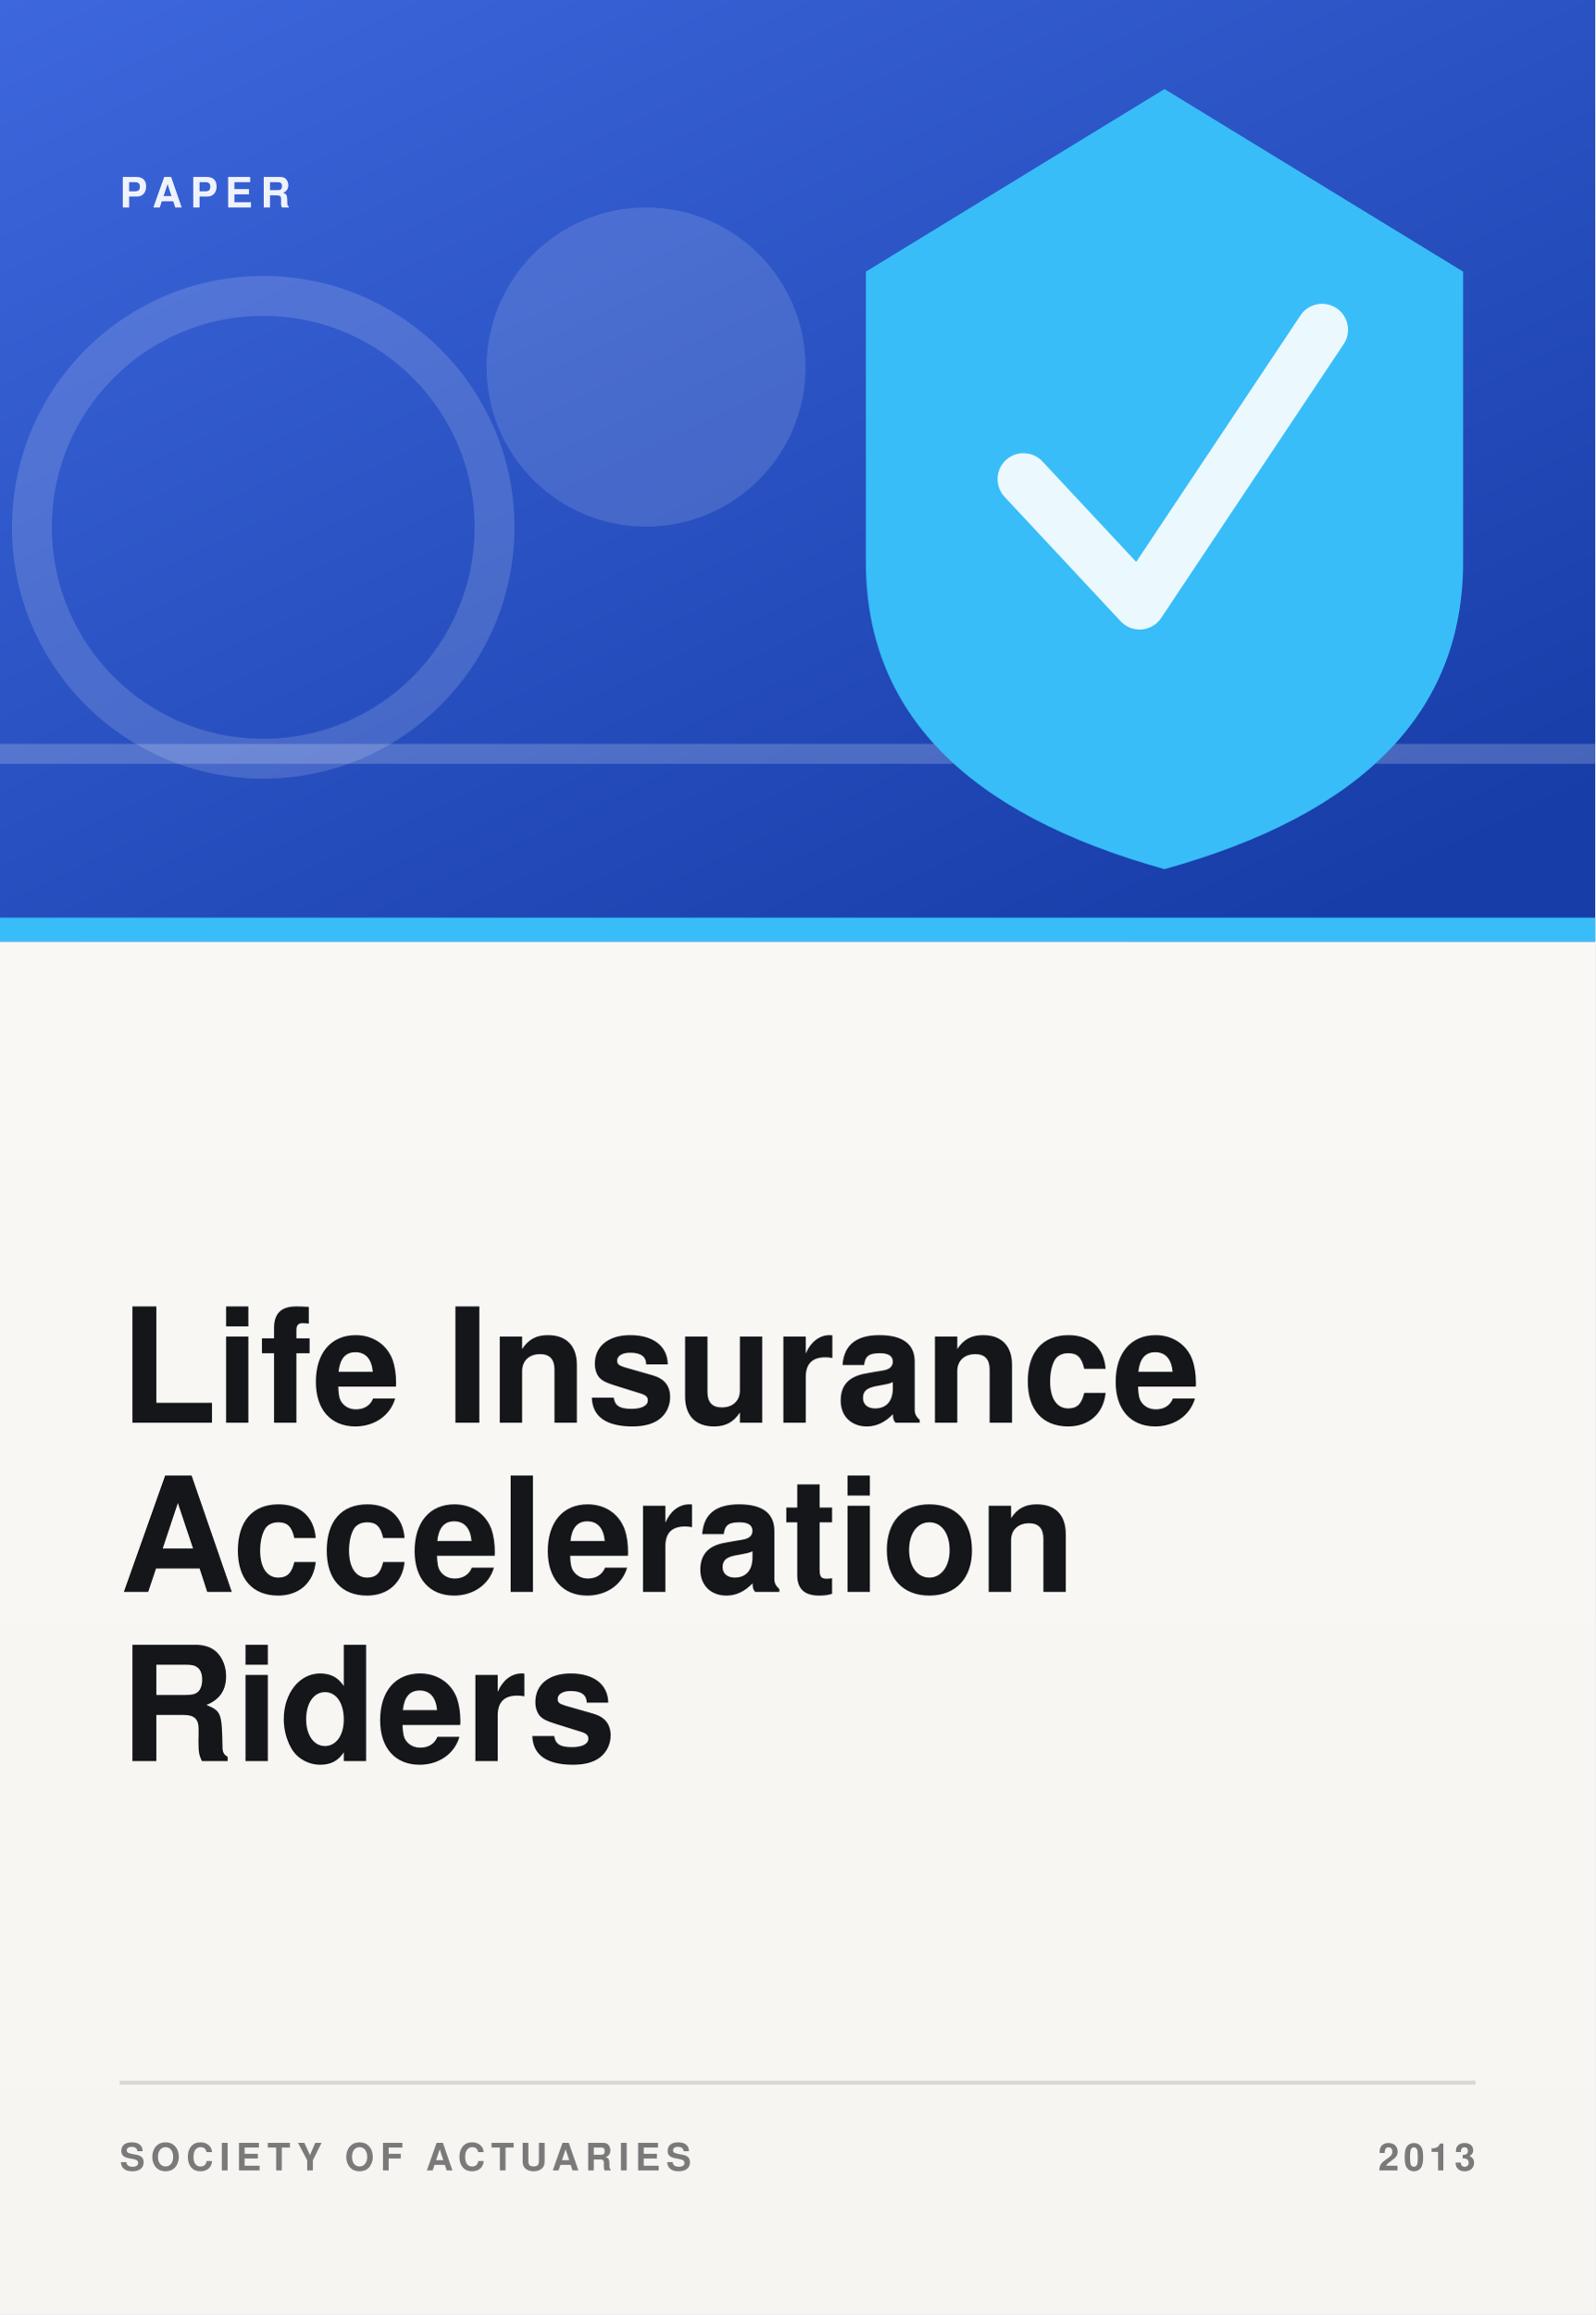
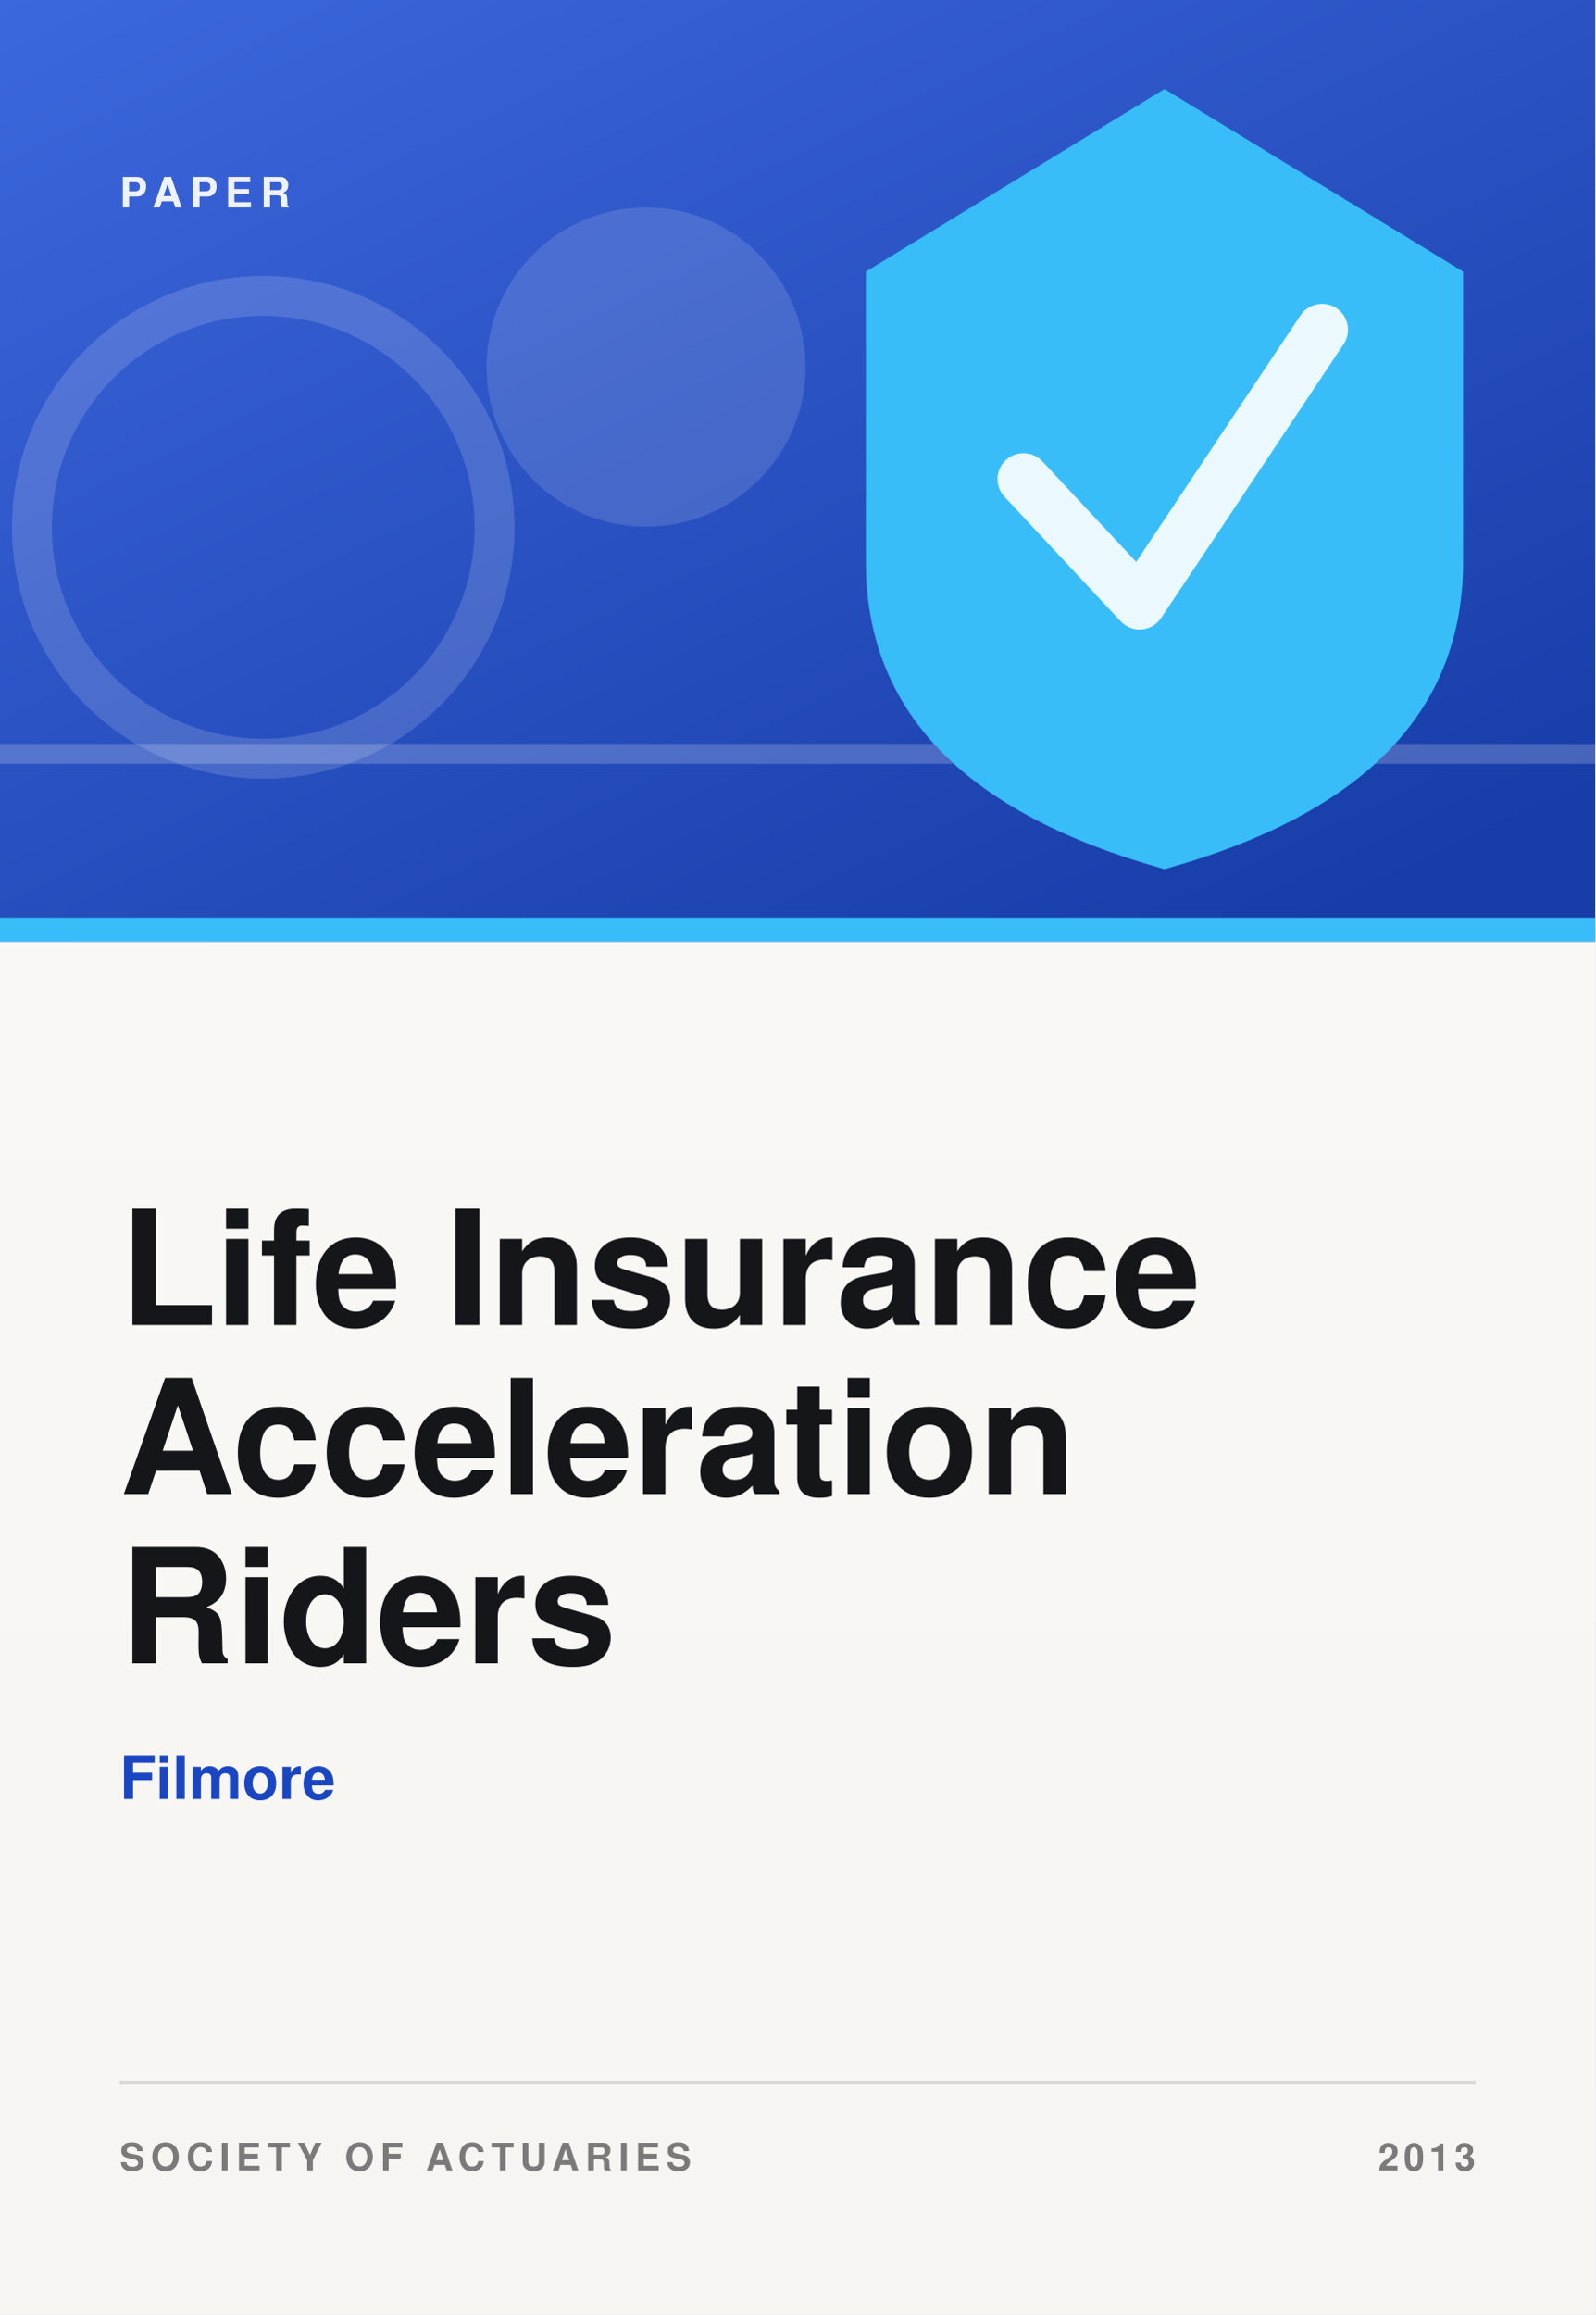
- <svg xmlns="http://www.w3.org/2000/svg" viewBox="0 0 400 580" width="400" height="580" role="img" aria-label="Cover of Life Insurance Acceleration Riders — Society of Actuaries — 2013">
+ <svg xmlns="http://www.w3.org/2000/svg" viewBox="0 0 400 580" width="400" height="580" role="img" aria-label="Cover of Life Insurance Acceleration Riders — Filmore — 2013">
  <defs>
-     <linearGradient id="band-120b046" x1="0" y1="0" x2="0.8" y2="1">
+     <linearGradient id="band-0bcc4c4" x1="0" y1="0" x2="0.8" y2="1">
      <stop offset="0" stop-color="#3d67dd" />
      <stop offset="1" stop-color="#173da8" />
    </linearGradient>
-     <linearGradient id="paper-120b046" x1="0" y1="0" x2="0" y2="1">
+     <linearGradient id="paper-0bcc4c4" x1="0" y1="0" x2="0" y2="1">
      <stop offset="0" stop-color="#fbfaf7" />
      <stop offset="1" stop-color="#f6f5f1" />
    </linearGradient>
-     <clipPath id="crop-120b046">
+     <clipPath id="crop-0bcc4c4">
      <rect x="0" y="0" width="400" height="236" />
    </clipPath>
  </defs>
-   <rect x="0" y="0" width="400" height="580" fill="url(#paper-120b046)" />
-   <g clip-path="url(#crop-120b046)">
-     <rect x="0" y="0" width="400" height="236" fill="url(#band-120b046)" />
+   <rect x="0" y="0" width="400" height="580" fill="url(#paper-0bcc4c4)" />
+   <g clip-path="url(#crop-0bcc4c4)">
+     <rect x="0" y="0" width="400" height="236" fill="url(#band-0bcc4c4)" />
    <circle cx="66" cy="132.16" r="58" fill="none" stroke="#ffffff" stroke-width="10" opacity="0.15" />
    <rect x="0" y="186.44" width="400" height="5" fill="#ffffff" opacity="0.2" />
    <path d="M 292 22.32 L 366.88 68.08 L 366.88 140.88 Q 366.88 197.04 292 217.84 Q 217.12 197.04 217.12 140.88 L 217.12 68.08 Z" fill="#38bdf8" />
    <path d="M 256.64 120.08 L 285.76 151.28 L 331.52 82.64" fill="none" stroke="#ffffff" stroke-width="13" opacity="0.9" stroke-linecap="round" stroke-linejoin="round" />
    <circle cx="162" cy="92" r="40" fill="#ffffff" opacity="0.13" />
  </g>
  <rect x="0" y="230" width="400" height="6" fill="#38bdf8" />
  <text x="30" y="52" font-family="'Helvetica Neue', Helvetica, Arial, sans-serif" font-size="10.5" font-weight="700" fill="#ffffff" text-anchor="start" letter-spacing="1.9" opacity="0.92">PAPER</text>
-   <text x="30" y="356.6" font-family="'Helvetica Neue', Helvetica, Arial, sans-serif" font-size="40" font-weight="700" fill="#14161a" text-anchor="start">Life Insurance</text>
-   <text x="30" y="399" font-family="'Helvetica Neue', Helvetica, Arial, sans-serif" font-size="40" font-weight="700" fill="#14161a" text-anchor="start">Acceleration</text>
-   <text x="30" y="441.4" font-family="'Helvetica Neue', Helvetica, Arial, sans-serif" font-size="40" font-weight="700" fill="#14161a" text-anchor="start">Riders</text>
+   <text x="30" y="332.1" font-family="'Helvetica Neue', Helvetica, Arial, sans-serif" font-size="40" font-weight="700" fill="#14161a" text-anchor="start">Life Insurance</text>
+   <text x="30" y="374.5" font-family="'Helvetica Neue', Helvetica, Arial, sans-serif" font-size="40" font-weight="700" fill="#14161a" text-anchor="start">Acceleration</text>
+   <text x="30" y="416.9" font-family="'Helvetica Neue', Helvetica, Arial, sans-serif" font-size="40" font-weight="700" fill="#14161a" text-anchor="start">Riders</text>
+   <text x="30" y="450.9" font-family="'Helvetica Neue', Helvetica, Arial, sans-serif" font-size="15" font-weight="600" fill="#1a46c2" text-anchor="start">Filmore</text>
  <line x1="30" y1="522" x2="370" y2="522" stroke="#14161a" stroke-width="1" opacity="0.14" />
  <text x="30" y="544" font-family="'Helvetica Neue', Helvetica, Arial, sans-serif" font-size="9.5" font-weight="700" fill="#7a7a7b" text-anchor="start" letter-spacing="1.5">SOCIETY OF ACTUARIES</text>
  <text x="370" y="544" font-family="'Helvetica Neue', Helvetica, Arial, sans-serif" font-size="9.5" font-weight="600" fill="#7a7a7b" text-anchor="end" letter-spacing="1.1">2013</text>
</svg>
